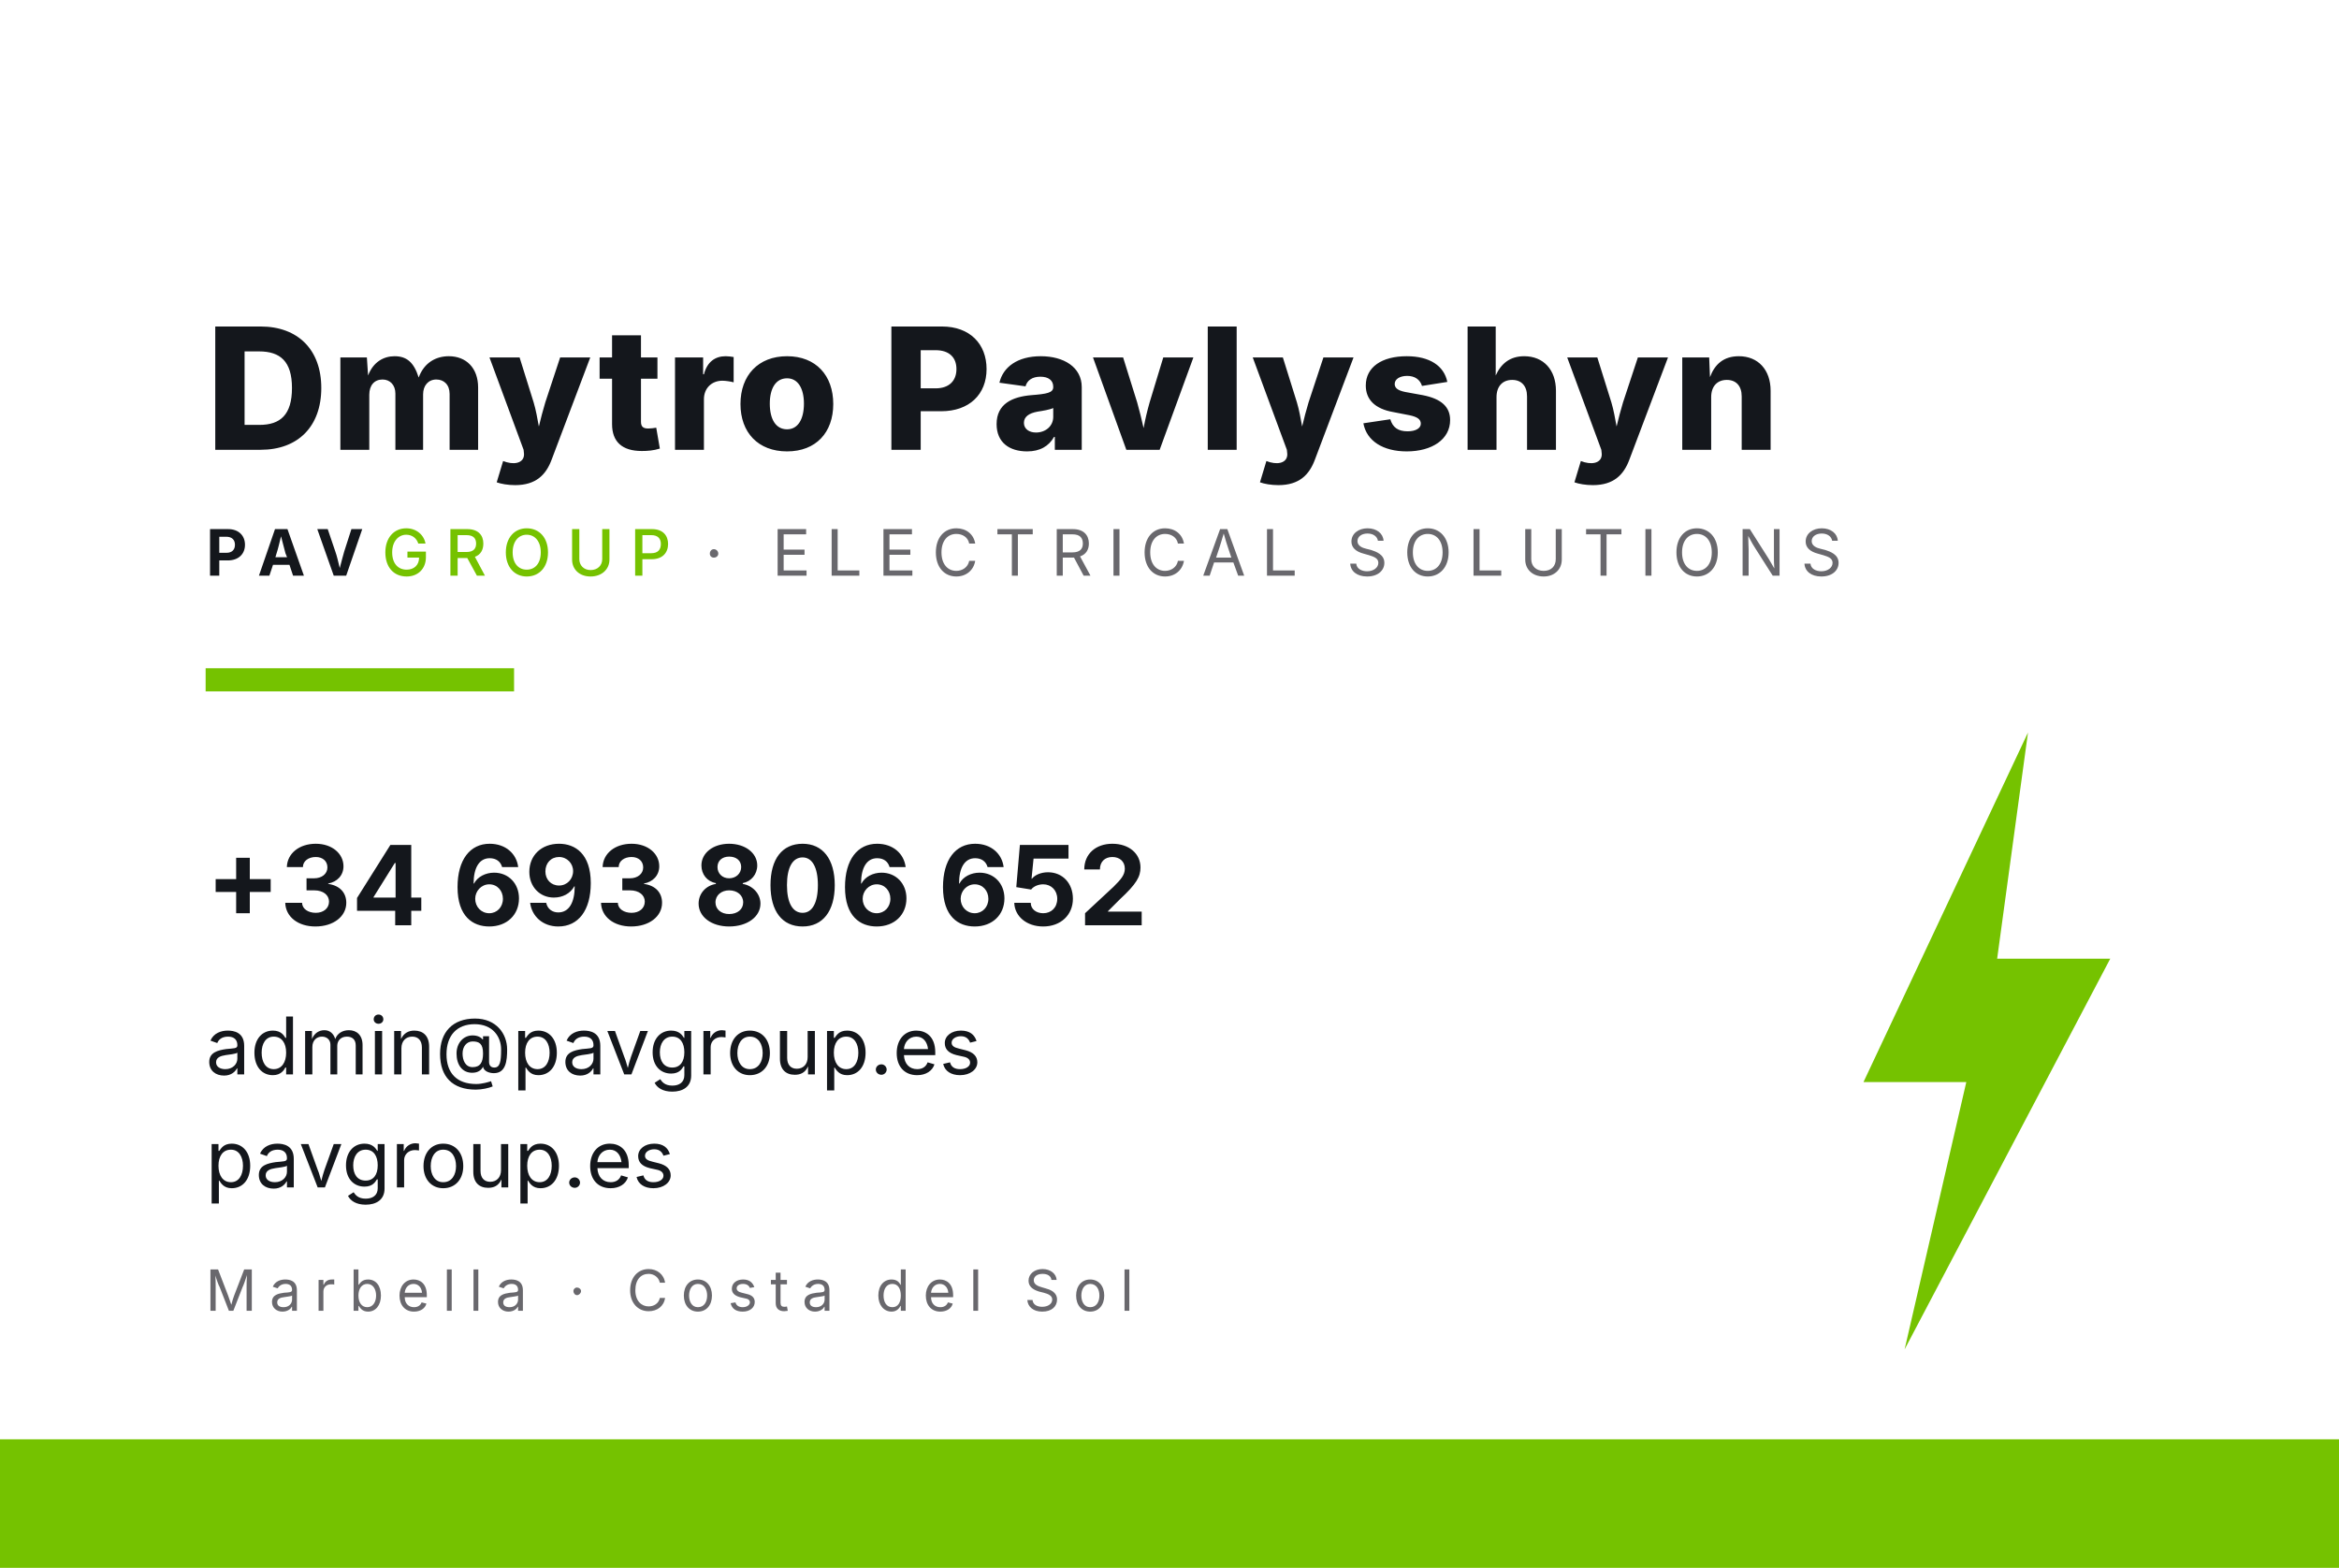
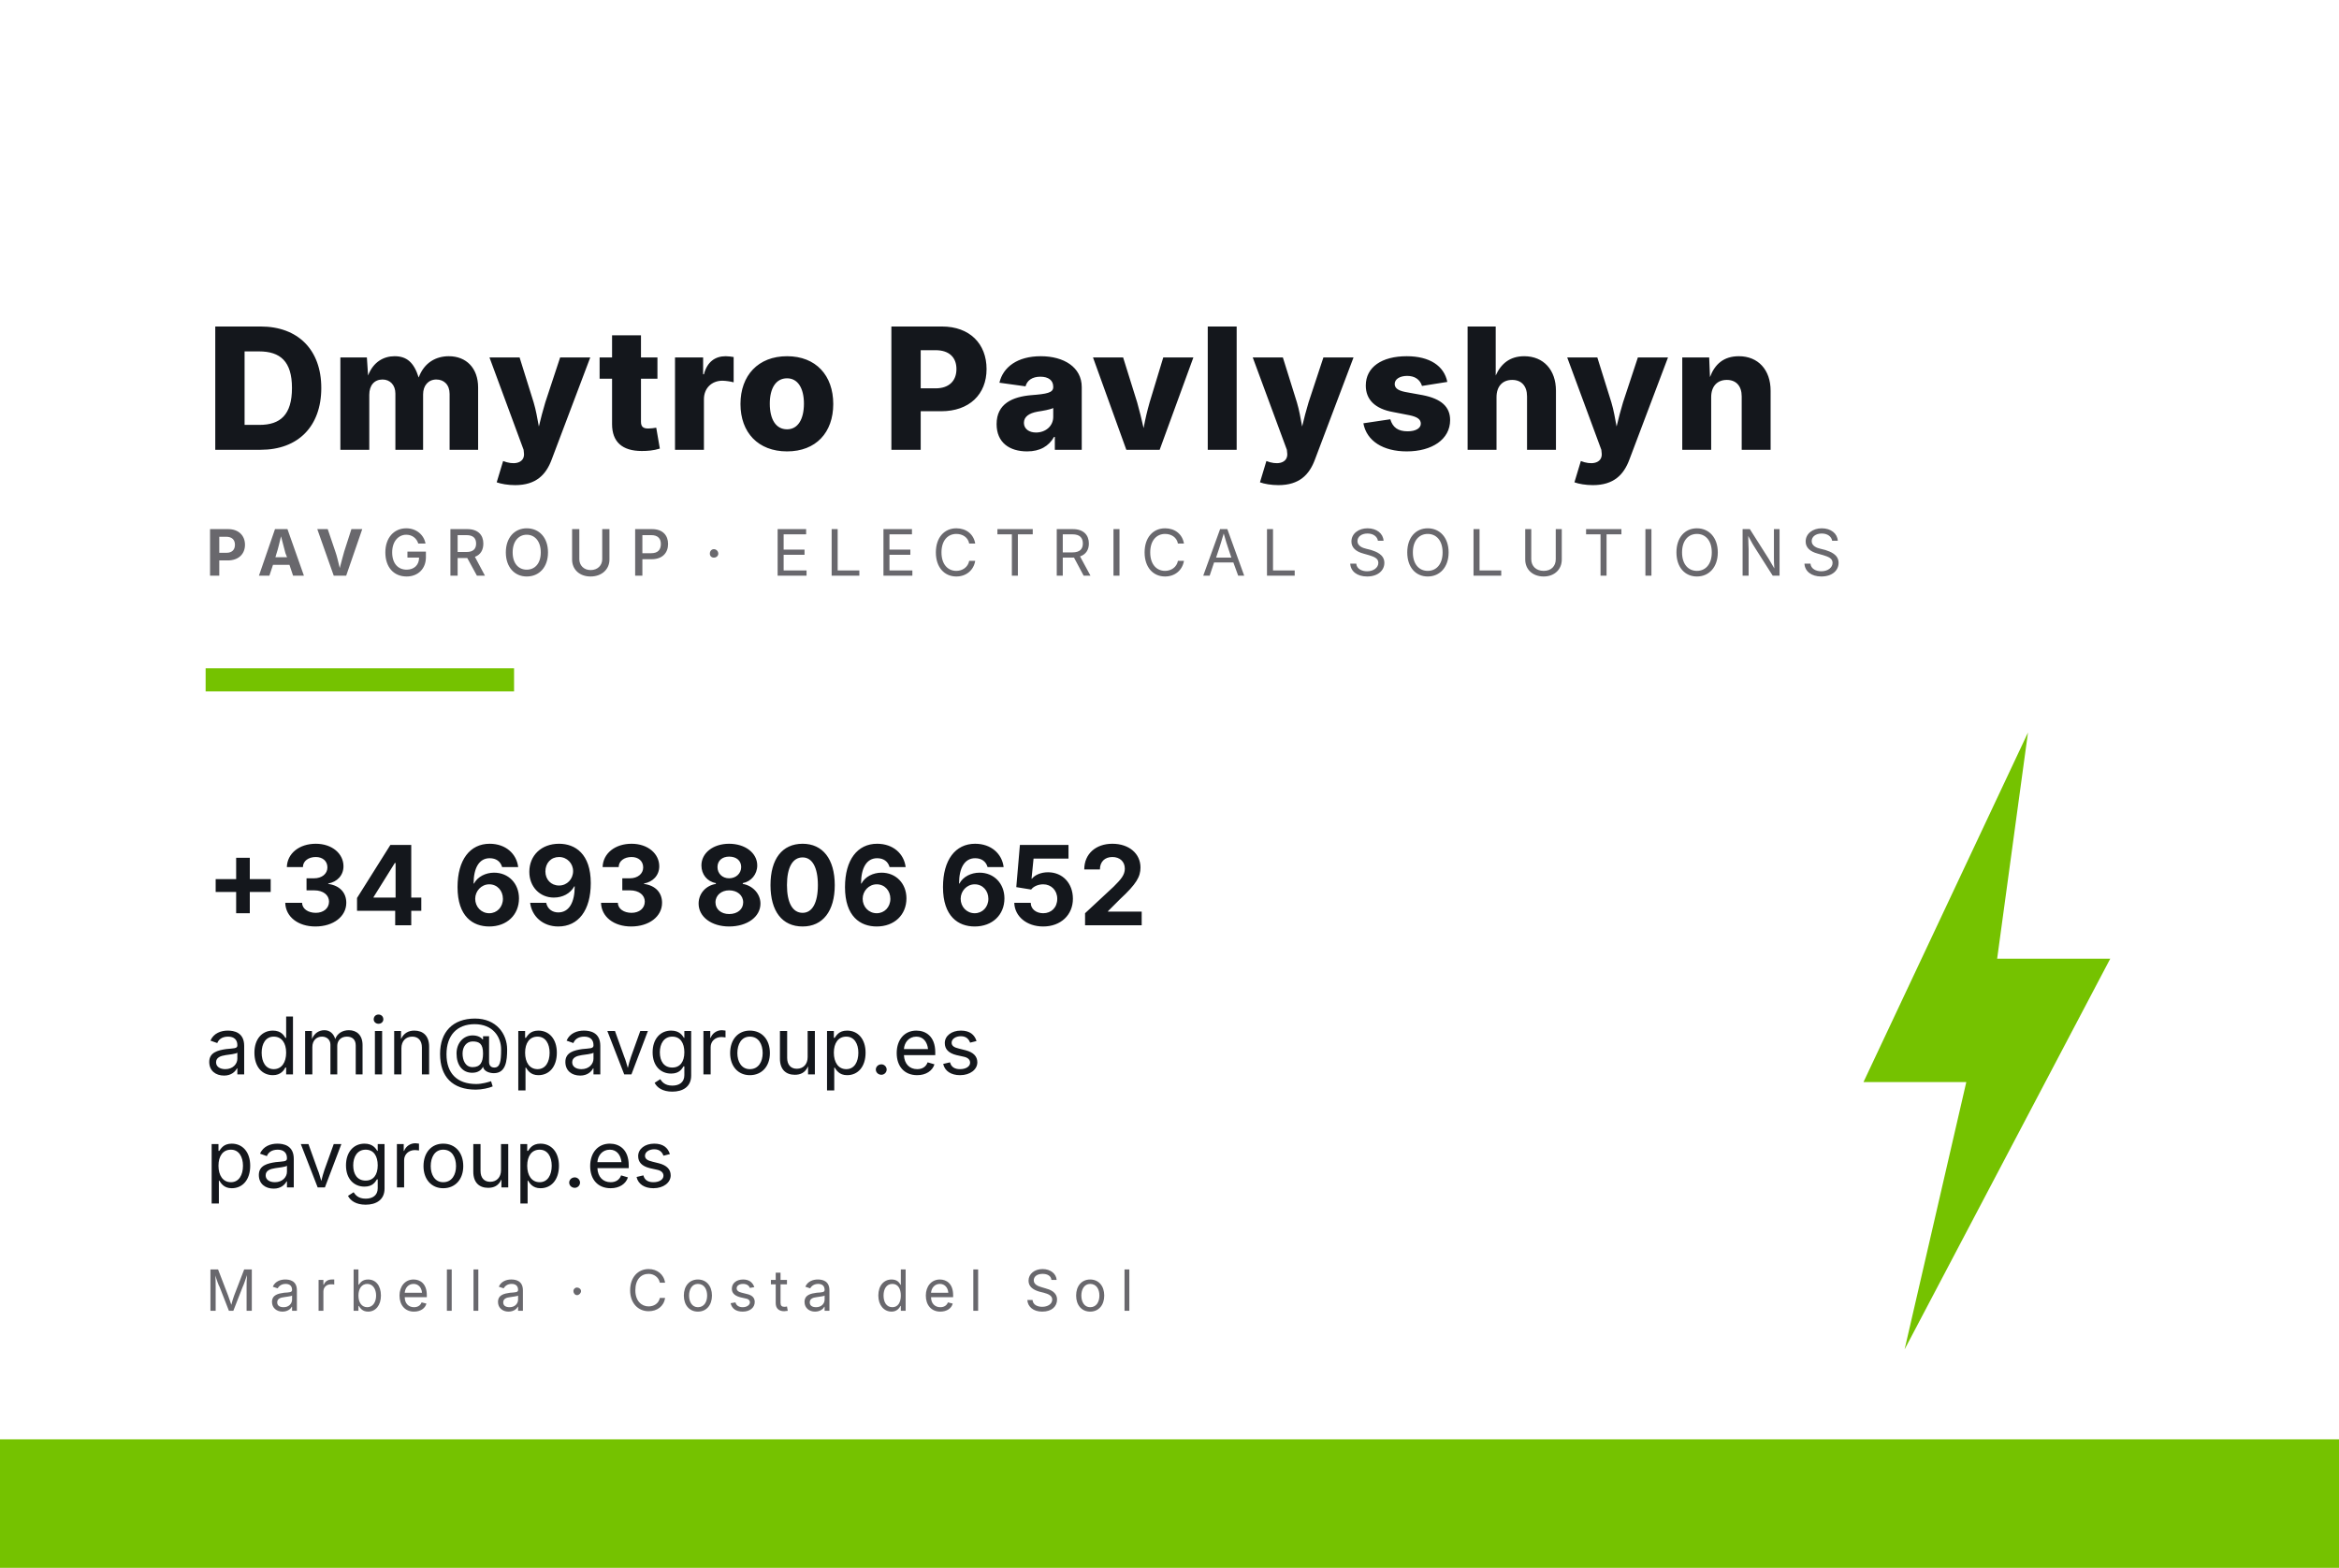
<svg xmlns="http://www.w3.org/2000/svg" width="91mm" height="61mm" viewBox="0 0 91 61">
  <g font-family="Inter, Arial, Helvetica, sans-serif">
    <rect width="91" height="61" fill="#FFFFFF" />
    <text x="8" y="17.5" font-size="6.6" font-weight="800" fill="#14171C" letter-spacing="0.1">Dmytro Pavlyshyn</text>
    <text x="8" y="22.4" font-size="2.5" fill="#69686D" letter-spacing="0.6">
-       <tspan font-weight="700" fill="#14171C">PAV</tspan>
-       <tspan fill="#75C200" font-weight="500">GROUP</tspan>  ·  ELECTRICAL SOLUTIONS</text>
+       <tspan font-weight="700">PAV</tspan>
+       <tspan font-weight="500">GROUP</tspan>  ·  ELECTRICAL SOLUTIONS</text>
    <rect x="8" y="26" width="12" height="0.9" fill="#75C200" />
    <text x="8" y="36" font-size="4.3" font-weight="700" fill="#14171C">+34 693 806 652</text>
    <text x="8" y="41.8" font-size="3.1" fill="#14171C">admin@pavgroup.es</text>
    <text x="8" y="46.2" font-size="3.1" fill="#14171C">pavgroup.es</text>
    <text x="8" y="51" font-size="2.2" fill="#69686D" letter-spacing="0.5">Marbella · Costa del Sol</text>
    <path transform="translate(70.1,28.5) scale(0.4)" d="M22 0 L6 34 L16 34 L10 60 L30 22 L19 22 Z" fill="#75C200" />
    <rect x="0" y="56" width="91" height="5" fill="#75C200" />
  </g>
</svg>
